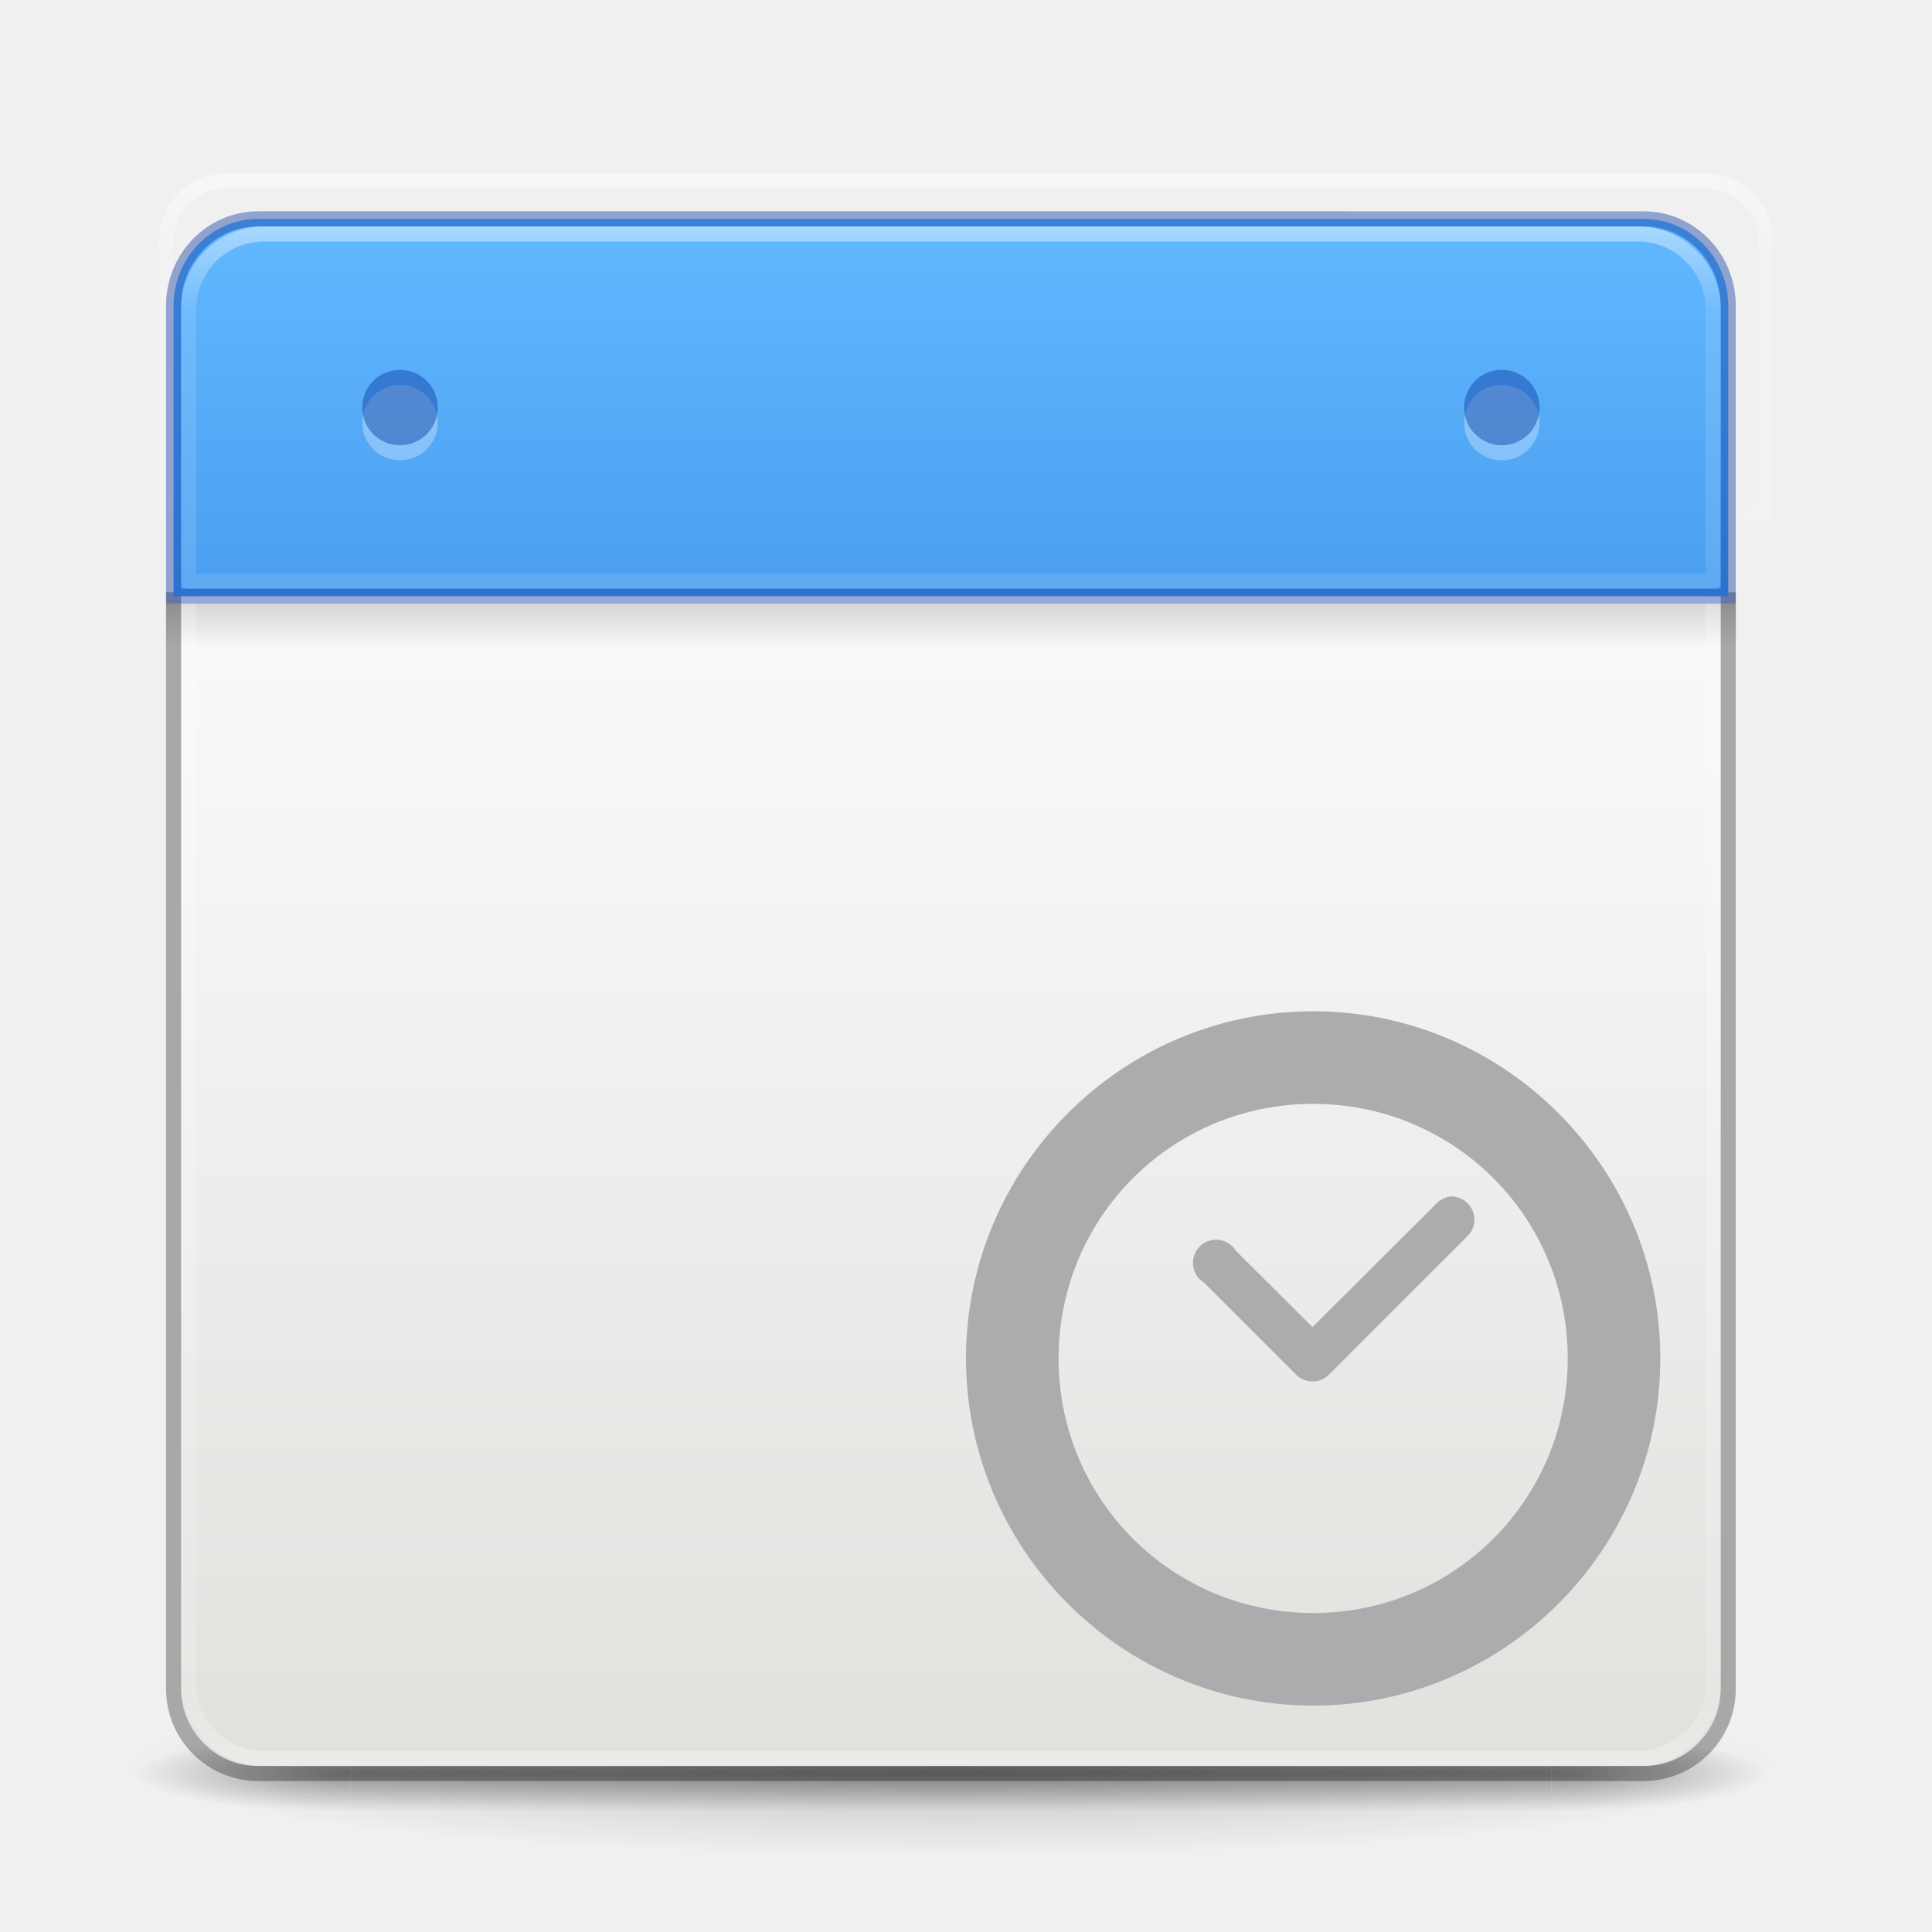
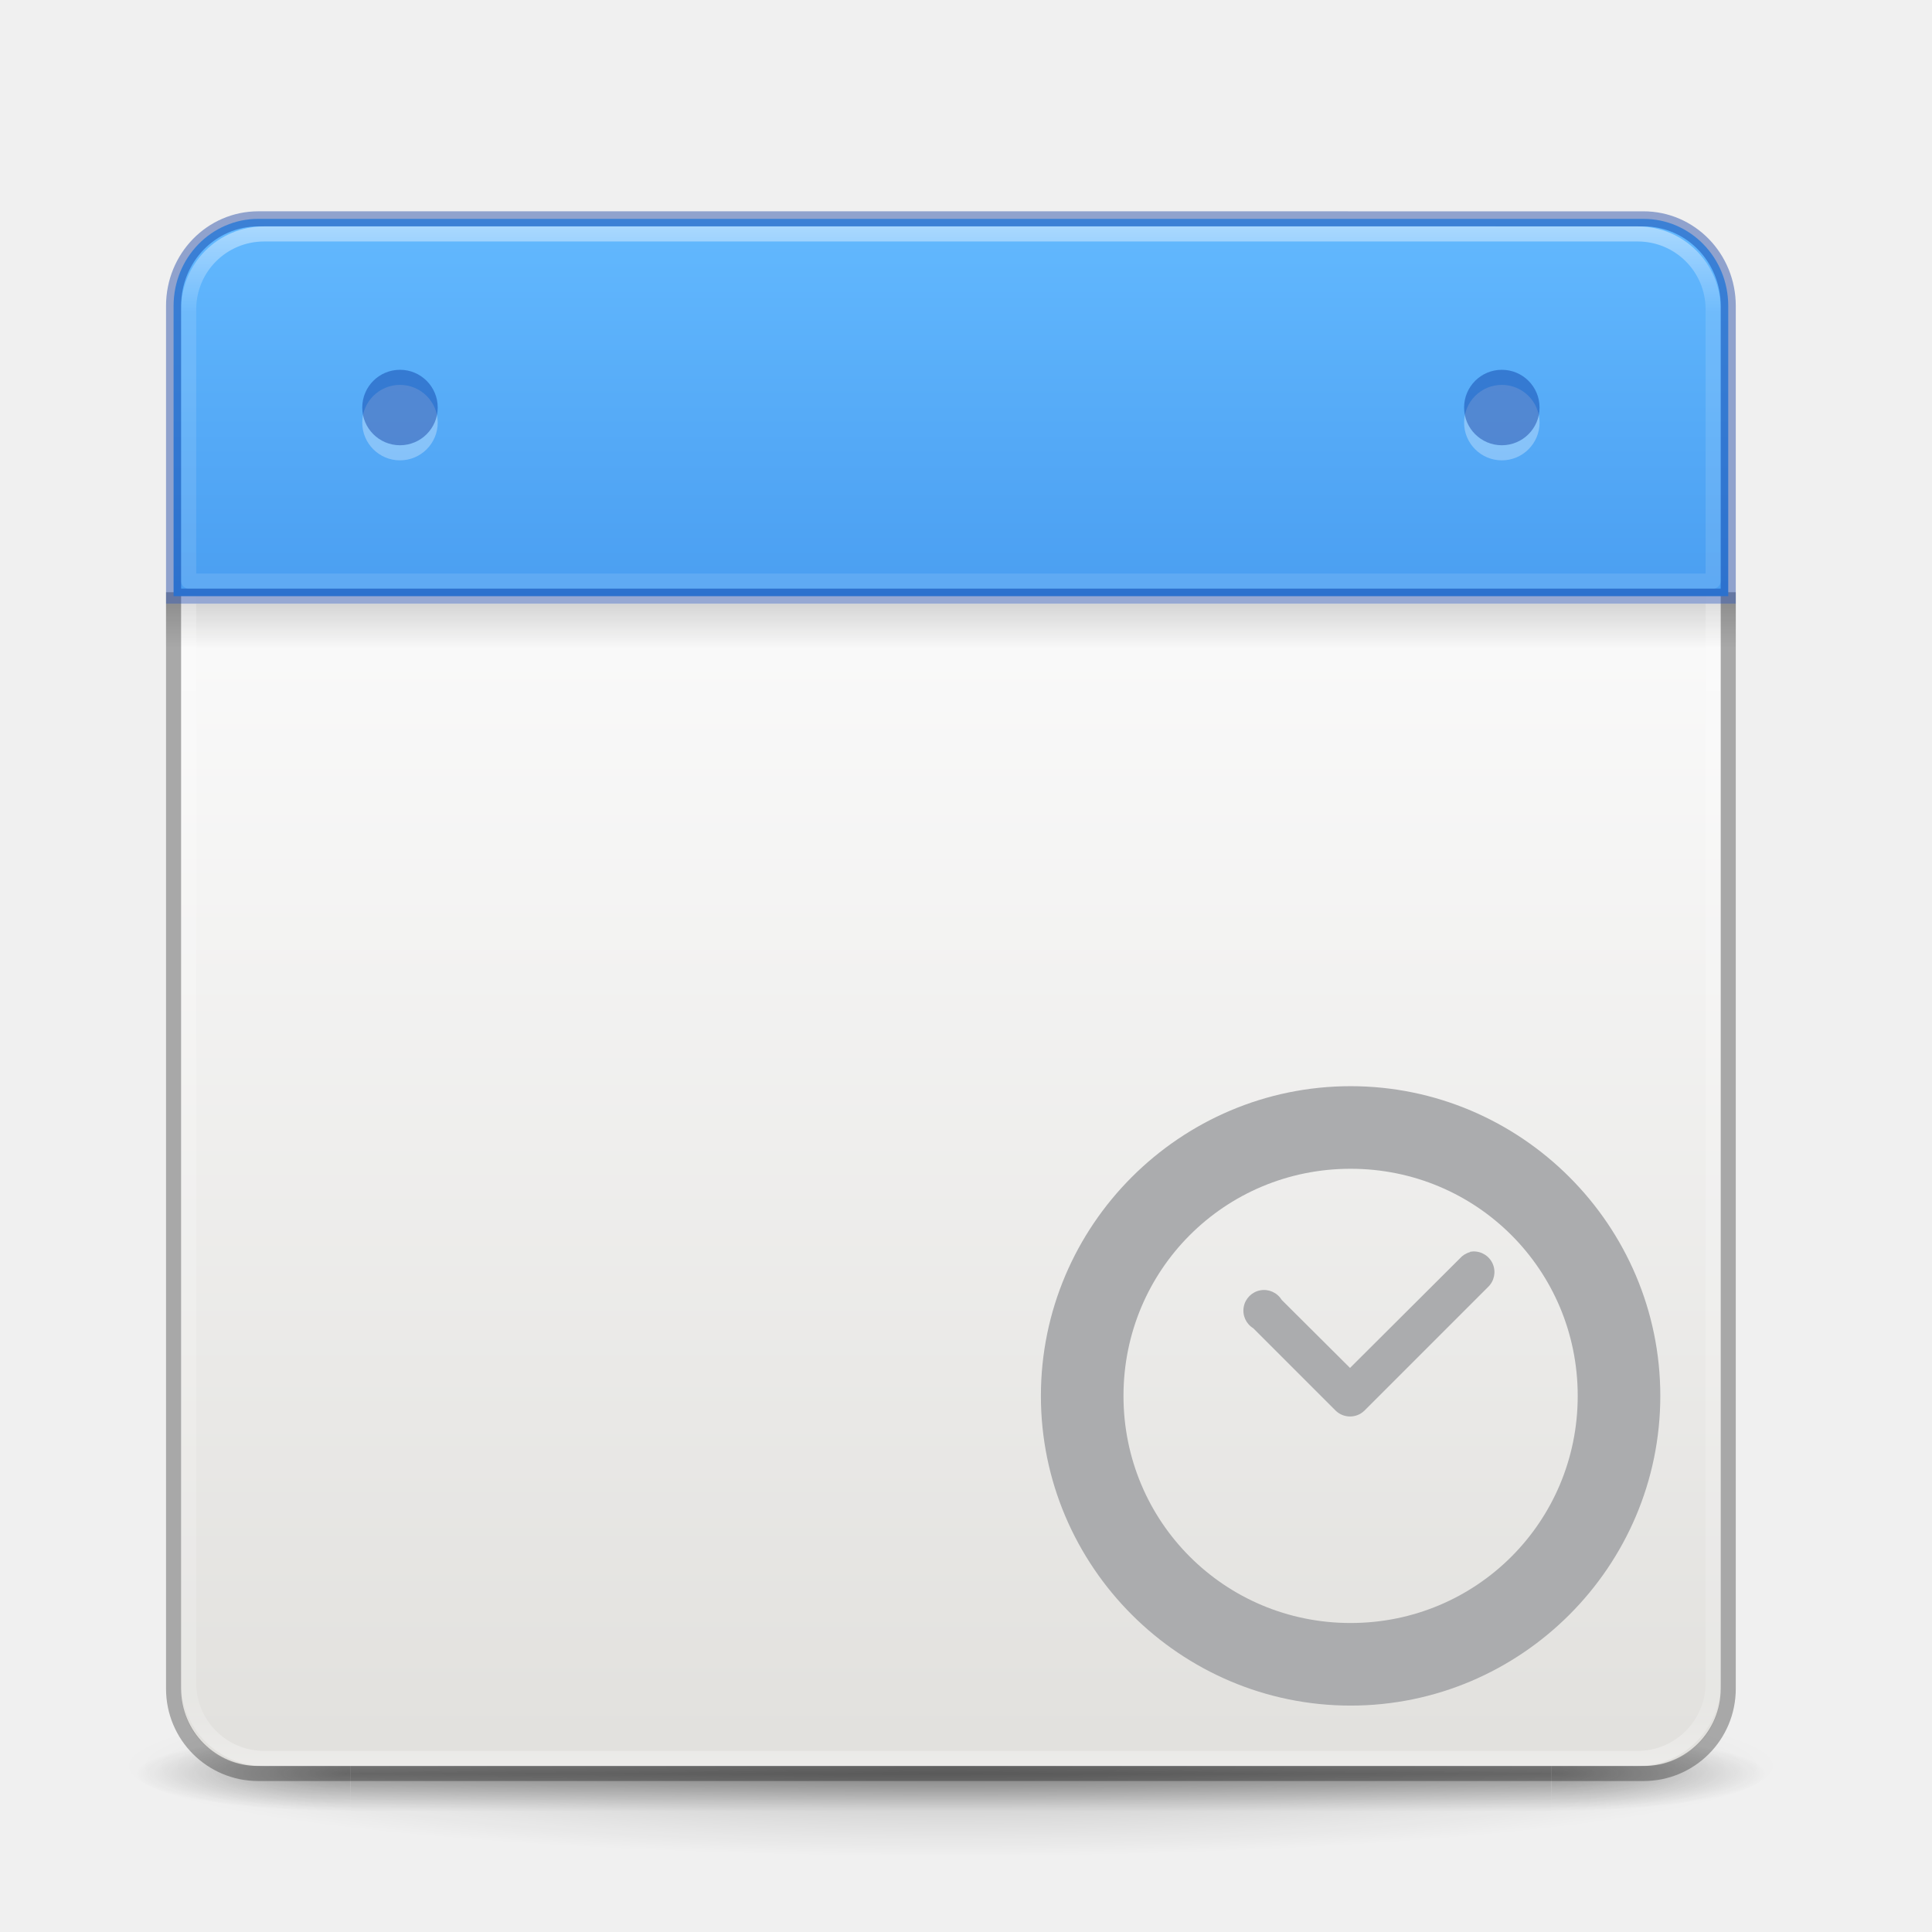
<svg xmlns="http://www.w3.org/2000/svg" xmlns:xlink="http://www.w3.org/1999/xlink" width="128" height="128" viewBox="0 0 128 128" id="svg2" version="1.1">
  <defs id="defs4">
    <linearGradient id="linearGradient23419">
      <stop id="stop23421" style="stop-color:#000000;stop-opacity:1" offset="0" />
      <stop id="stop23423" style="stop-color:#000000;stop-opacity:0" offset="1" />
    </linearGradient>
    <linearGradient xlink:href="#linearGradient4806-2-9" id="linearGradient6927" gradientUnits="userSpaceOnUse" gradientTransform="matrix(1.755361,0,0,1.755361,-94.69513,-16.91647)" x1="71.204" y1="15.369" x2="71.204" y2="40.496" />
    <linearGradient id="linearGradient4806-2-9">
      <stop id="stop4808-4-6" style="stop-color:#ffffff;stop-opacity:1" offset="0" />
      <stop id="stop4810-0-9" style="stop-color:#ffffff;stop-opacity:0.235" offset="0.424" />
      <stop id="stop4812-8-7" style="stop-color:#ffffff;stop-opacity:0.157" offset="0.821" />
      <stop id="stop4814-0-7" style="stop-color:#ffffff;stop-opacity:0.392" offset="1" />
    </linearGradient>
    <linearGradient xlink:href="#linearGradient4806-2-9" id="linearGradient6923" gradientUnits="userSpaceOnUse" gradientTransform="matrix(1.918651,0,0,-1.918651,-106.4807,85.46685)" x1="71.204" y1="15.369" x2="71.204" y2="40.496" />
    <linearGradient xlink:href="#linearGradient4251" id="linearGradient6919" gradientUnits="userSpaceOnUse" gradientTransform="matrix(0.5625,0,0,0.5625,-221,-118.625)" x1="304" y1="98" x2="368" y2="210" />
    <linearGradient id="linearGradient4251">
      <stop id="stop4259" offset="0" style="stop-color:#cccccc;stop-opacity:1" />
      <stop style="stop-color:#f4f4f4;stop-opacity:1" offset="0.52" id="stop6460" />
      <stop style="stop-color:#c1c1c1;stop-opacity:1" offset="1" id="stop4183" />
    </linearGradient>
    <linearGradient x1="71.204" y1="15.369" x2="71.204" y2="40.496" id="linearGradient3293" xlink:href="#linearGradient4806-2-9" gradientUnits="userSpaceOnUse" gradientTransform="matrix(2.326875,0,0,2.326875,-135.9447,-32.84278)" />
    <linearGradient xlink:href="#linearGradient4140" id="linearGradient6915" x1="196" y1="152" x2="252" y2="208" gradientUnits="userSpaceOnUse" gradientTransform="translate(-191.5,-148)" />
    <linearGradient id="linearGradient4140">
      <stop id="stop4142" offset="0" style="stop-color:#f9c440;stop-opacity:1" />
      <stop style="stop-color:#fff394;stop-opacity:1" offset="0.502" id="stop5784" />
      <stop id="stop4144" offset="1" style="stop-color:#f9c440;stop-opacity:1" />
    </linearGradient>
    <radialGradient xlink:href="#linearGradient23419" id="radialGradient3300-9" gradientUnits="userSpaceOnUse" gradientTransform="matrix(0.3823536,7.5555777e-8,-1.8372241e-8,0.1115198,-5.925427,36.33585)" cx="99.189" cy="185.297" fx="99.189" fy="185.297" r="62.769" />
    <radialGradient xlink:href="#linearGradient23419" id="radialGradient4192" gradientUnits="userSpaceOnUse" gradientTransform="matrix(0.2549024,5.3967361e-8,-1.2248161e-8,0.07965545,6.716382,44.24067)" cx="99.189" cy="185.297" fx="99.189" fy="185.297" r="62.769" />
    <linearGradient id="linearGradient4658">
      <stop offset="0" style="stop-color:#fafafa;stop-opacity:1;" id="stop4660" />
      <stop offset="1" style="stop-color:#e2e1de;stop-opacity:1;" id="stop4662" />
    </linearGradient>
    <radialGradient gradientTransform="matrix(2.003784,0,0,1.4,27.98813,-17.4)" gradientUnits="userSpaceOnUse" xlink:href="#linearGradient3688-166-749-4-0-3-8-1" id="radialGradient3337-2-2-8" fy="43.5" fx="4.993" r="2.5" cy="43.5" cx="4.993" />
    <linearGradient id="linearGradient3688-166-749-4-0-3-8-1">
      <stop offset="0" style="stop-color:#181818;stop-opacity:1" id="stop2883-4-0-1-8-1" />
      <stop offset="1" style="stop-color:#181818;stop-opacity:0" id="stop2885-9-2-9-6-6" />
    </linearGradient>
    <radialGradient gradientTransform="matrix(2.003784,0,0,1.4,-20.01187,-104.4)" gradientUnits="userSpaceOnUse" xlink:href="#linearGradient3688-166-749-4-0-3-8-1" id="radialGradient3339-1-4-96" fy="43.5" fx="4.993" r="2.5" cy="43.5" cx="4.993" />
    <linearGradient id="linearGradient3702-501-757-8-4-1-1-4">
      <stop offset="0" style="stop-color:#181818;stop-opacity:0" id="stop2895-8-9-9-1-7" />
      <stop offset="0.5" style="stop-color:#181818;stop-opacity:1" id="stop2897-7-8-7-7-6" />
      <stop offset="1" style="stop-color:#181818;stop-opacity:0" id="stop2899-4-5-1-5-0" />
    </linearGradient>
    <linearGradient gradientUnits="userSpaceOnUse" xlink:href="#linearGradient3702-501-757-8-4-1-1-4" id="linearGradient5515" y2="39.999" x2="25.058" y1="47.028" x1="25.058" />
    <linearGradient id="linearGradient3924-2-2-5-8-0">
      <stop id="stop3926-9-4-9-6-6" style="stop-color:#ffffff;stop-opacity:1" offset="0" />
      <stop id="stop3928-9-8-6-5-1" style="stop-color:#ffffff;stop-opacity:0.235" offset="0.063" />
      <stop id="stop3930-3-5-1-7-98" style="stop-color:#ffffff;stop-opacity:0.157" offset="0.951" />
      <stop id="stop3932-8-0-4-8-60" style="stop-color:#ffffff;stop-opacity:0.392" offset="1" />
    </linearGradient>
    <linearGradient y2="43" x2="24" y1="5" x1="24" gradientTransform="matrix(2.864865,0,0,2.864865,-4.756751,-3.756748)" gradientUnits="userSpaceOnUse" id="linearGradient3681" xlink:href="#linearGradient3924-2-2-5-8-0" />
-     <linearGradient y2="43" x2="24" y1="5" x1="24" gradientTransform="matrix(2.864865,0,0,2.864865,-4.756751,-3.756748)" gradientUnits="userSpaceOnUse" id="linearGradient3681-6" xlink:href="#linearGradient3924-2-2-5-8-0" />
+     <linearGradient y2="43" x2="24" y1="5" x1="24" gradientTransform="matrix(2.756757,0,0,2.315505,-0.1621568,3.483402)" gradientUnits="userSpaceOnUse" id="linearGradient3681-6" xlink:href="#linearGradient3924-2-2-5-8-0" />
    <linearGradient id="linearGradient3242-7-3-8-0-4-58-06">
      <stop offset="0" style="stop-color:#8cd5ff;stop-opacity:1" id="stop3244-5-8-5-6-4-3-8" />
      <stop offset="0.262" style="stop-color:#64baff;stop-opacity:1" id="stop3246-9-5-1-5-3-0-7" />
      <stop offset="0.661" style="stop-color:#3689e6;stop-opacity:1" id="stop3248-7-2-0-7-5-35-9" />
      <stop offset="1" style="stop-color:#0d52bf;stop-opacity:1" id="stop3250-8-2-8-5-6-40-4" />
    </linearGradient>
    <linearGradient y2="48.396" x2="25.132" y1="15.5" x1="25.132" gradientTransform="matrix(2.580773,0,0,2.474652,2.061443,-1.133976)" gradientUnits="userSpaceOnUse" id="linearGradient4556-9" xlink:href="#linearGradient4658" />
    <linearGradient gradientUnits="userSpaceOnUse" y2="48.934" x2="24.17" y1="-12.242" x1="24.17" id="linearGradient4654" xlink:href="#linearGradient3242-7-3-8-0-4-58-06" gradientTransform="matrix(2,0,0,2,0,1)" />
    <linearGradient y2="19.963" x2="23.954" y1="15.999" x1="23.954" gradientTransform="matrix(2.8,0,0,1,-3.199997,21)" gradientUnits="userSpaceOnUse" id="linearGradient4656" xlink:href="#linearGradient23419" />
    <linearGradient x1="302.857" y1="366.648" x2="302.857" y2="609.505" id="linearGradient3128" xlink:href="#linearGradient5048" gradientUnits="userSpaceOnUse" gradientTransform="matrix(0.09153846,0,0,0.02058823,-1.084616,49.45142)" />
    <linearGradient id="linearGradient5048">
      <stop id="stop5050" style="stop-color:#000000;stop-opacity:0" offset="0" />
      <stop id="stop5056" style="stop-color:#000000;stop-opacity:1" offset="0.5" />
      <stop id="stop5052" style="stop-color:#000000;stop-opacity:0" offset="1" />
    </linearGradient>
    <radialGradient cx="605.714" cy="486.648" r="117.143" fx="605.714" fy="486.648" id="radialGradient3060" xlink:href="#linearGradient23419" gradientUnits="userSpaceOnUse" gradientTransform="matrix(-0.03132632,0,0,0.02058823,28.77914,49.45142)" />
    <radialGradient cx="605.714" cy="486.648" r="117.143" fx="605.714" fy="486.648" id="radialGradient3057" xlink:href="#linearGradient23419" gradientUnits="userSpaceOnUse" gradientTransform="matrix(0.03132633,0,0,0.02058823,35.22086,49.45142)" />
    <linearGradient id="linearGradient3600-9">
      <stop id="stop3602-3" style="stop-color:#f4f4f4;stop-opacity:1" offset="0" />
      <stop id="stop3604-7" style="stop-color:#dbdbdb;stop-opacity:1" offset="1" />
    </linearGradient>
    <linearGradient x1="25.132" y1="0.985" x2="25.132" y2="47.013" id="linearGradient3054" xlink:href="#linearGradient3600-9" gradientUnits="userSpaceOnUse" gradientTransform="matrix(1.314283,0,0,1.260239,0.4572141,-2.17932)" />
    <linearGradient id="linearGradient3977-4">
      <stop id="stop3979-7" style="stop-color:#ffffff;stop-opacity:1" offset="0" />
      <stop id="stop3981-6" style="stop-color:#ffffff;stop-opacity:0.235" offset="0.012" />
      <stop id="stop3983-5" style="stop-color:#ffffff;stop-opacity:0.157" offset="0.988" />
      <stop id="stop3985-6" style="stop-color:#ffffff;stop-opacity:0.392" offset="1" />
    </linearGradient>
    <linearGradient x1="24" y1="5.864" x2="24" y2="42.1" id="linearGradient3051" xlink:href="#linearGradient3977-4" gradientUnits="userSpaceOnUse" gradientTransform="matrix(1.216216,0,0,1.540538,2.810818,-6.97295)" />
    <linearGradient id="linearGradient3104-6">
      <stop id="stop3106-3" style="stop-color:#000000;stop-opacity:0.318" offset="0" />
      <stop id="stop3108-9" style="stop-color:#000000;stop-opacity:0.24" offset="1" />
    </linearGradient>
    <linearGradient x1="-51.786" y1="50.786" x2="-51.786" y2="2.906" id="linearGradient3048" xlink:href="#linearGradient3104-6" gradientUnits="userSpaceOnUse" gradientTransform="matrix(1.084352,0,0,1.199737,79.55086,-4.16286)" />
    <radialGradient gradientTransform="matrix(2.003784,0,0,1.4,27.98813,-17.4)" gradientUnits="userSpaceOnUse" xlink:href="#linearGradient3688-166-749-4-0-3-8-1" id="radialGradient4093" fy="43.5" fx="4.993" r="2.5" cy="43.5" cx="4.993" />
    <radialGradient gradientTransform="matrix(2.003784,0,0,1.4,-20.01187,-104.4)" gradientUnits="userSpaceOnUse" xlink:href="#linearGradient3688-166-749-4-0-3-8-1" id="radialGradient4095" fy="43.5" fx="4.993" r="2.5" cy="43.5" cx="4.993" />
    <linearGradient gradientUnits="userSpaceOnUse" xlink:href="#linearGradient3702-501-757-8-4-1-1-4" id="linearGradient4097" y2="39.999" x2="25.058" y1="47.028" x1="25.058" />
    <linearGradient id="linearGradient3242-7-3-8-0-4-58-06-3">
      <stop offset="0" style="stop-color:#cdf87e;stop-opacity:1" id="stop3244-5-8-5-6-4-3-8-6" />
      <stop offset="0.262" style="stop-color:#a2e34f;stop-opacity:1" id="stop3246-9-5-1-5-3-0-7-7" />
      <stop offset="0.661" style="stop-color:#68b723;stop-opacity:1" id="stop3248-7-2-0-7-5-35-9-5" />
      <stop offset="1" style="stop-color:#1d7e0d;stop-opacity:1" id="stop3250-8-2-8-5-6-40-4-3" />
    </linearGradient>
    <linearGradient gradientTransform="matrix(2.72973,0,0,2.72973,-2.513519,0.4877882)" gradientUnits="userSpaceOnUse" xlink:href="#linearGradient3924-2-2-5-8-0" id="linearGradient3202" y2="43" x2="24" y1="5" x1="24" />
    <radialGradient gradientTransform="matrix(1.556392,0,0,0.1697883,69.27035,101.1316)" gradientUnits="userSpaceOnUse" xlink:href="#linearGradient23419" id="radialGradient3213" fy="93.468" fx="-4.029" r="35.338" cy="93.468" cx="-4.029" />
    <linearGradient gradientTransform="matrix(1.872727,0,0,1.923077,3.072727,5.845623)" gradientUnits="userSpaceOnUse" xlink:href="#linearGradient3242-7-3-8-0-4-58-06" id="linearGradient3278" y2="48.934" x2="24.17" y1="-12.242" x1="24.17" />
    <linearGradient gradientTransform="matrix(2.6,0,0,0.75,0.600002,27.99947)" gradientUnits="userSpaceOnUse" xlink:href="#linearGradient23419" id="linearGradient3285" y2="19.963" x2="23.954" y1="15.999" x1="23.954" />
    <linearGradient gradientTransform="matrix(2.369847,0,0,2.272399,6.123681,5.270619)" gradientUnits="userSpaceOnUse" xlink:href="#linearGradient4658" id="linearGradient3288-4" y2="48.396" x2="25.132" y1="15.5" x1="25.132" />
    <linearGradient gradientTransform="matrix(2.72973,0,0,2.72973,5.743176,1.689896)" gradientUnits="userSpaceOnUse" xlink:href="#linearGradient3924-2-2-5-8-0" id="linearGradient4108" y2="43" x2="24" y1="5" x1="24" />
    <linearGradient gradientTransform="matrix(2.72973,0,0,2.72973,-2.513518,0.4877902)" gradientUnits="userSpaceOnUse" xlink:href="#linearGradient3924-2-2-5-8-0" id="linearGradient4148" y2="43" x2="24" y1="5" x1="24" />
  </defs>
-   <path style="opacity:0.5;fill:none;stroke:url(#linearGradient3681-6);stroke-width:1;stroke-linecap:round;stroke-linejoin:round;stroke-miterlimit:4;stroke-dasharray:none;stroke-dashoffset:0;stroke-opacity:1" d="m 15,12 c -2.216,0 -4,1.784 -4,4 V 34 H 117 V 16 c 0,-2.216 -1.784,-4 -4,-4 z" id="rect6741-5-0-2-3-4" />
  <path style="color:#000000;display:inline;overflow:visible;visibility:visible;opacity:0.3;fill:#ffffff;fill-opacity:1;fill-rule:nonzero;stroke:none;stroke-width:1.5;marker:none;enable-background:accumulate" id="path4682-6" d="m 28,25 a 3,3 0 1 1 -6,0 3,3 0 1 1 6,0 z" />
  <path style="color:#000000;display:inline;overflow:visible;visibility:visible;opacity:0.3;fill:#ffffff;fill-opacity:1;fill-rule:nonzero;stroke:none;stroke-width:1.5;marker:none;enable-background:accumulate" id="path4682-6-3" d="m 105,25 a 3,3 0 1 1 -6,0 3,3 0 1 1 6,0 z" />
  <path d="m 118,117.001 a 55,6 0 0 1 -110,0 55,6 0 1 1 110,0 z" id="path3041" style="color:#000000;display:inline;overflow:visible;visibility:visible;opacity:0.2;fill:url(#radialGradient3213);fill-opacity:1;fill-rule:nonzero;stroke:none;stroke-width:1;marker:none;enable-background:accumulate" />
  <g transform="matrix(2.699999,0,0,0.5555561,-1.800009,93.89016)" id="g2036" style="display:inline">
    <g transform="matrix(1.052632,0,0,1.285713,-1.263158,-13.42854)" id="g3712" style="opacity:0.4">
      <rect width="5" height="7" x="38" y="40" id="rect2801" style="fill:url(#radialGradient4093);fill-opacity:1;stroke:none" />
      <rect width="5" height="7" x="-10" y="-47" transform="scale(-1)" id="rect3696" style="fill:url(#radialGradient4095);fill-opacity:1;stroke:none" />
      <rect width="28" height="7" x="10" y="40" id="rect3700" style="fill:url(#linearGradient4097);fill-opacity:1;stroke:none" />
    </g>
  </g>
  <rect width="102" height="102" rx="5" ry="5" x="12" y="14.999" id="rect5505-21-3" style="color:#000000;display:inline;overflow:visible;visibility:visible;fill:url(#linearGradient3288-4);fill-opacity:1;fill-rule:nonzero;stroke:none;stroke-width:1;marker:none;enable-background:accumulate" />
  <rect width="104" height="3" rx="0" ry="0" x="11" y="39.999" id="rect3508" style="display:inline;overflow:visible;visibility:visible;opacity:0.15;fill:url(#linearGradient3285);fill-opacity:1;fill-rule:nonzero;stroke:none;stroke-width:1;marker:none;enable-background:accumulate" />
  <path d="m 11.5,39.237 v 72.644 c 0,3.113 2.506,5.618 5.618,5.618 h 91.764 c 3.112,0 5.618,-2.506 5.618,-5.618 V 39.237" id="rect4567" style="opacity:0.3;fill:none;stroke:#000000;stroke-width:1;stroke-miterlimit:4;stroke-dasharray:none" />
  <rect width="101" height="101" rx="5" ry="5" x="12.5" y="15.501" id="rect6741-7" style="fill:none;stroke:url(#linearGradient3202);stroke-width:1;stroke-linecap:round;stroke-linejoin:round;stroke-miterlimit:4;stroke-dasharray:none;stroke-dashoffset:0;stroke-opacity:1" />
  <path d="m 17.118,14.499 c -3.112,0 -5.618,2.573 -5.618,5.769 V 39.499 H 114.5 V 20.269 c 0,-3.196 -2.506,-5.769 -5.618,-5.769 z" id="rect5505-21-3-8-5-2-6-1" style="color:#000000;display:inline;overflow:visible;visibility:visible;fill:url(#linearGradient3278);fill-opacity:1.0;fill-rule:nonzero;stroke:none;stroke-width:1;marker:none;enable-background:accumulate" />
  <path d="m 17.118,14.499 c -3.112,0 -5.618,2.573 -5.618,5.769 V 39.499 H 114.5 V 20.269 c 0,-3.196 -2.506,-5.769 -5.618,-5.769 z" id="rect5505-21-3-8-9-1-1-7-8" style="color:#000000;display:inline;overflow:visible;visibility:visible;opacity:0.4;fill:none;stroke:#002e99;stroke-width:1;stroke-linecap:round;stroke-linejoin:miter;stroke-miterlimit:4;stroke-dasharray:none;stroke-dashoffset:0;stroke-opacity:1;marker:none;enable-background:accumulate" />
  <path d="m 29,27.999 a 2.5,2.5 0 1 1 -5,0 2.5,2.5 0 1 1 5,0 z" id="path4682-6-5" style="color:#000000;display:inline;overflow:visible;visibility:visible;opacity:0.3;fill:#ffffff;fill-opacity:1;fill-rule:nonzero;stroke:none;stroke-width:2.5;marker:none;enable-background:accumulate" />
  <path d="m 29,26.999 a 2.5,2.5 0 1 1 -5,0 2.5,2.5 0 1 1 5,0 z" id="path4682-6-1" style="color:#000000;display:inline;overflow:visible;visibility:visible;opacity:0.4;fill:#002e99;fill-opacity:1;fill-rule:nonzero;stroke:none;stroke-width:2.5;marker:none;enable-background:accumulate" />
  <path d="m 17.5,15.499 c -2.77,0 -5,2.23 -5,5 v 18 H 113.5 v -18 c 0,-2.77 -2.23,-5 -5,-5 z" id="rect6741-7-0" style="opacity:0.5;fill:none;stroke:url(#linearGradient4148);stroke-width:1;stroke-linecap:round;stroke-linejoin:round;stroke-miterlimit:4;stroke-dasharray:none;stroke-dashoffset:0;stroke-opacity:1" />
  <path d="m 102,27.999 a 2.5,2.5 0 1 1 -5,0 2.5,2.5 0 1 1 5,0 z" id="path4682-6-4" style="color:#000000;display:inline;overflow:visible;visibility:visible;opacity:0.3;fill:#ffffff;fill-opacity:1;fill-rule:nonzero;stroke:none;stroke-width:2.5;marker:none;enable-background:accumulate" />
  <path d="m 102,26.999 a 2.5,2.5 0 1 1 -5,0 2.5,2.5 0 1 1 5,0 z" id="path4682-6-1-0" style="color:#000000;display:inline;overflow:visible;visibility:visible;opacity:0.4;fill:#002e99;fill-opacity:1;fill-rule:nonzero;stroke:none;stroke-width:2.5;marker:none;enable-background:accumulate" />
-   <g id="g1454" transform="matrix(3.066667,0,0,3.066667,-1999.867,137.5333)" style="color:#000000;fill:#abacae;stroke-width:0.326">
-     <path id="path1452" style="font-weight:400;line-height:normal;font-family:sans-serif;font-variant-ligatures:normal;font-variant-position:normal;font-variant-caps:normal;font-variant-numeric:normal;font-variant-alternates:normal;font-feature-settings:normal;text-indent:0;text-align:start;text-decoration:none;text-decoration-line:none;text-decoration-style:solid;text-decoration-color:#000000;text-transform:none;text-orientation:mixed;white-space:normal;shape-padding:0;overflow:visible;isolation:auto;mix-blend-mode:normal;fill:#abacae;stroke-width:0.326" overflow="visible" font-weight="400" d="m 680.5,-23 c -4.13,0 -7.5,3.37 -7.5,7.5 0,4.13 3.37,7.5 7.5,7.5 4.13,0 7.5,-3.37 7.5,-7.5 0,-4.13 -3.37,-7.5 -7.5,-7.5 z m 0,2 c 3.05,0 5.5,2.45 5.5,5.5 0,3.05 -2.45,5.5 -5.5,5.5 -3.05,0 -5.5,-2.45 -5.5,-5.5 0,-3.05 2.45,-5.5 5.5,-5.5 z m 2.965,2.002 a 0.5,0.5 0 0 0 -0.072,0.008 v 0.008 a 0.5,0.5 0 0 0 -0.25,0.156 l -2.657,2.649 -1.656,-1.649 a 0.5,0.5 0 1 0 -0.687,0.688 l 2,2 a 0.5,0.5 0 0 0 0.687,0 l 3,-3 a 0.5,0.5 0 0 0 -0.365,-0.86 z" />
+   <g id="g1454" transform="matrix(2.735828,0,0,2.735828,-1772.25,134.8866)" style="color:#000000;fill:#abacae;stroke-width:0.366">
+     <path id="path1452" style="font-weight:400;line-height:normal;font-family:sans-serif;font-variant-ligatures:normal;font-variant-position:normal;font-variant-caps:normal;font-variant-numeric:normal;font-variant-alternates:normal;font-feature-settings:normal;text-indent:0;text-align:start;text-decoration:none;text-decoration-line:none;text-decoration-style:solid;text-decoration-color:#000000;text-transform:none;text-orientation:mixed;white-space:normal;shape-padding:0;overflow:visible;isolation:auto;mix-blend-mode:normal;fill:#abacae;stroke-width:0.366" overflow="visible" font-weight="400" d="m 680.5,-23 c -4.13,0 -7.5,3.37 -7.5,7.5 0,4.13 3.37,7.5 7.5,7.5 4.13,0 7.5,-3.37 7.5,-7.5 0,-4.13 -3.37,-7.5 -7.5,-7.5 z m 0,2 c 3.05,0 5.5,2.45 5.5,5.5 0,3.05 -2.45,5.5 -5.5,5.5 -3.05,0 -5.5,-2.45 -5.5,-5.5 0,-3.05 2.45,-5.5 5.5,-5.5 z m 2.965,2.002 a 0.5,0.5 0 0 0 -0.072,0.008 v 0.008 a 0.5,0.5 0 0 0 -0.25,0.156 l -2.657,2.649 -1.656,-1.649 a 0.5,0.5 0 1 0 -0.687,0.688 l 2,2 a 0.5,0.5 0 0 0 0.687,0 l 3,-3 a 0.5,0.5 0 0 0 -0.365,-0.86 z" />
  </g>
</svg>
